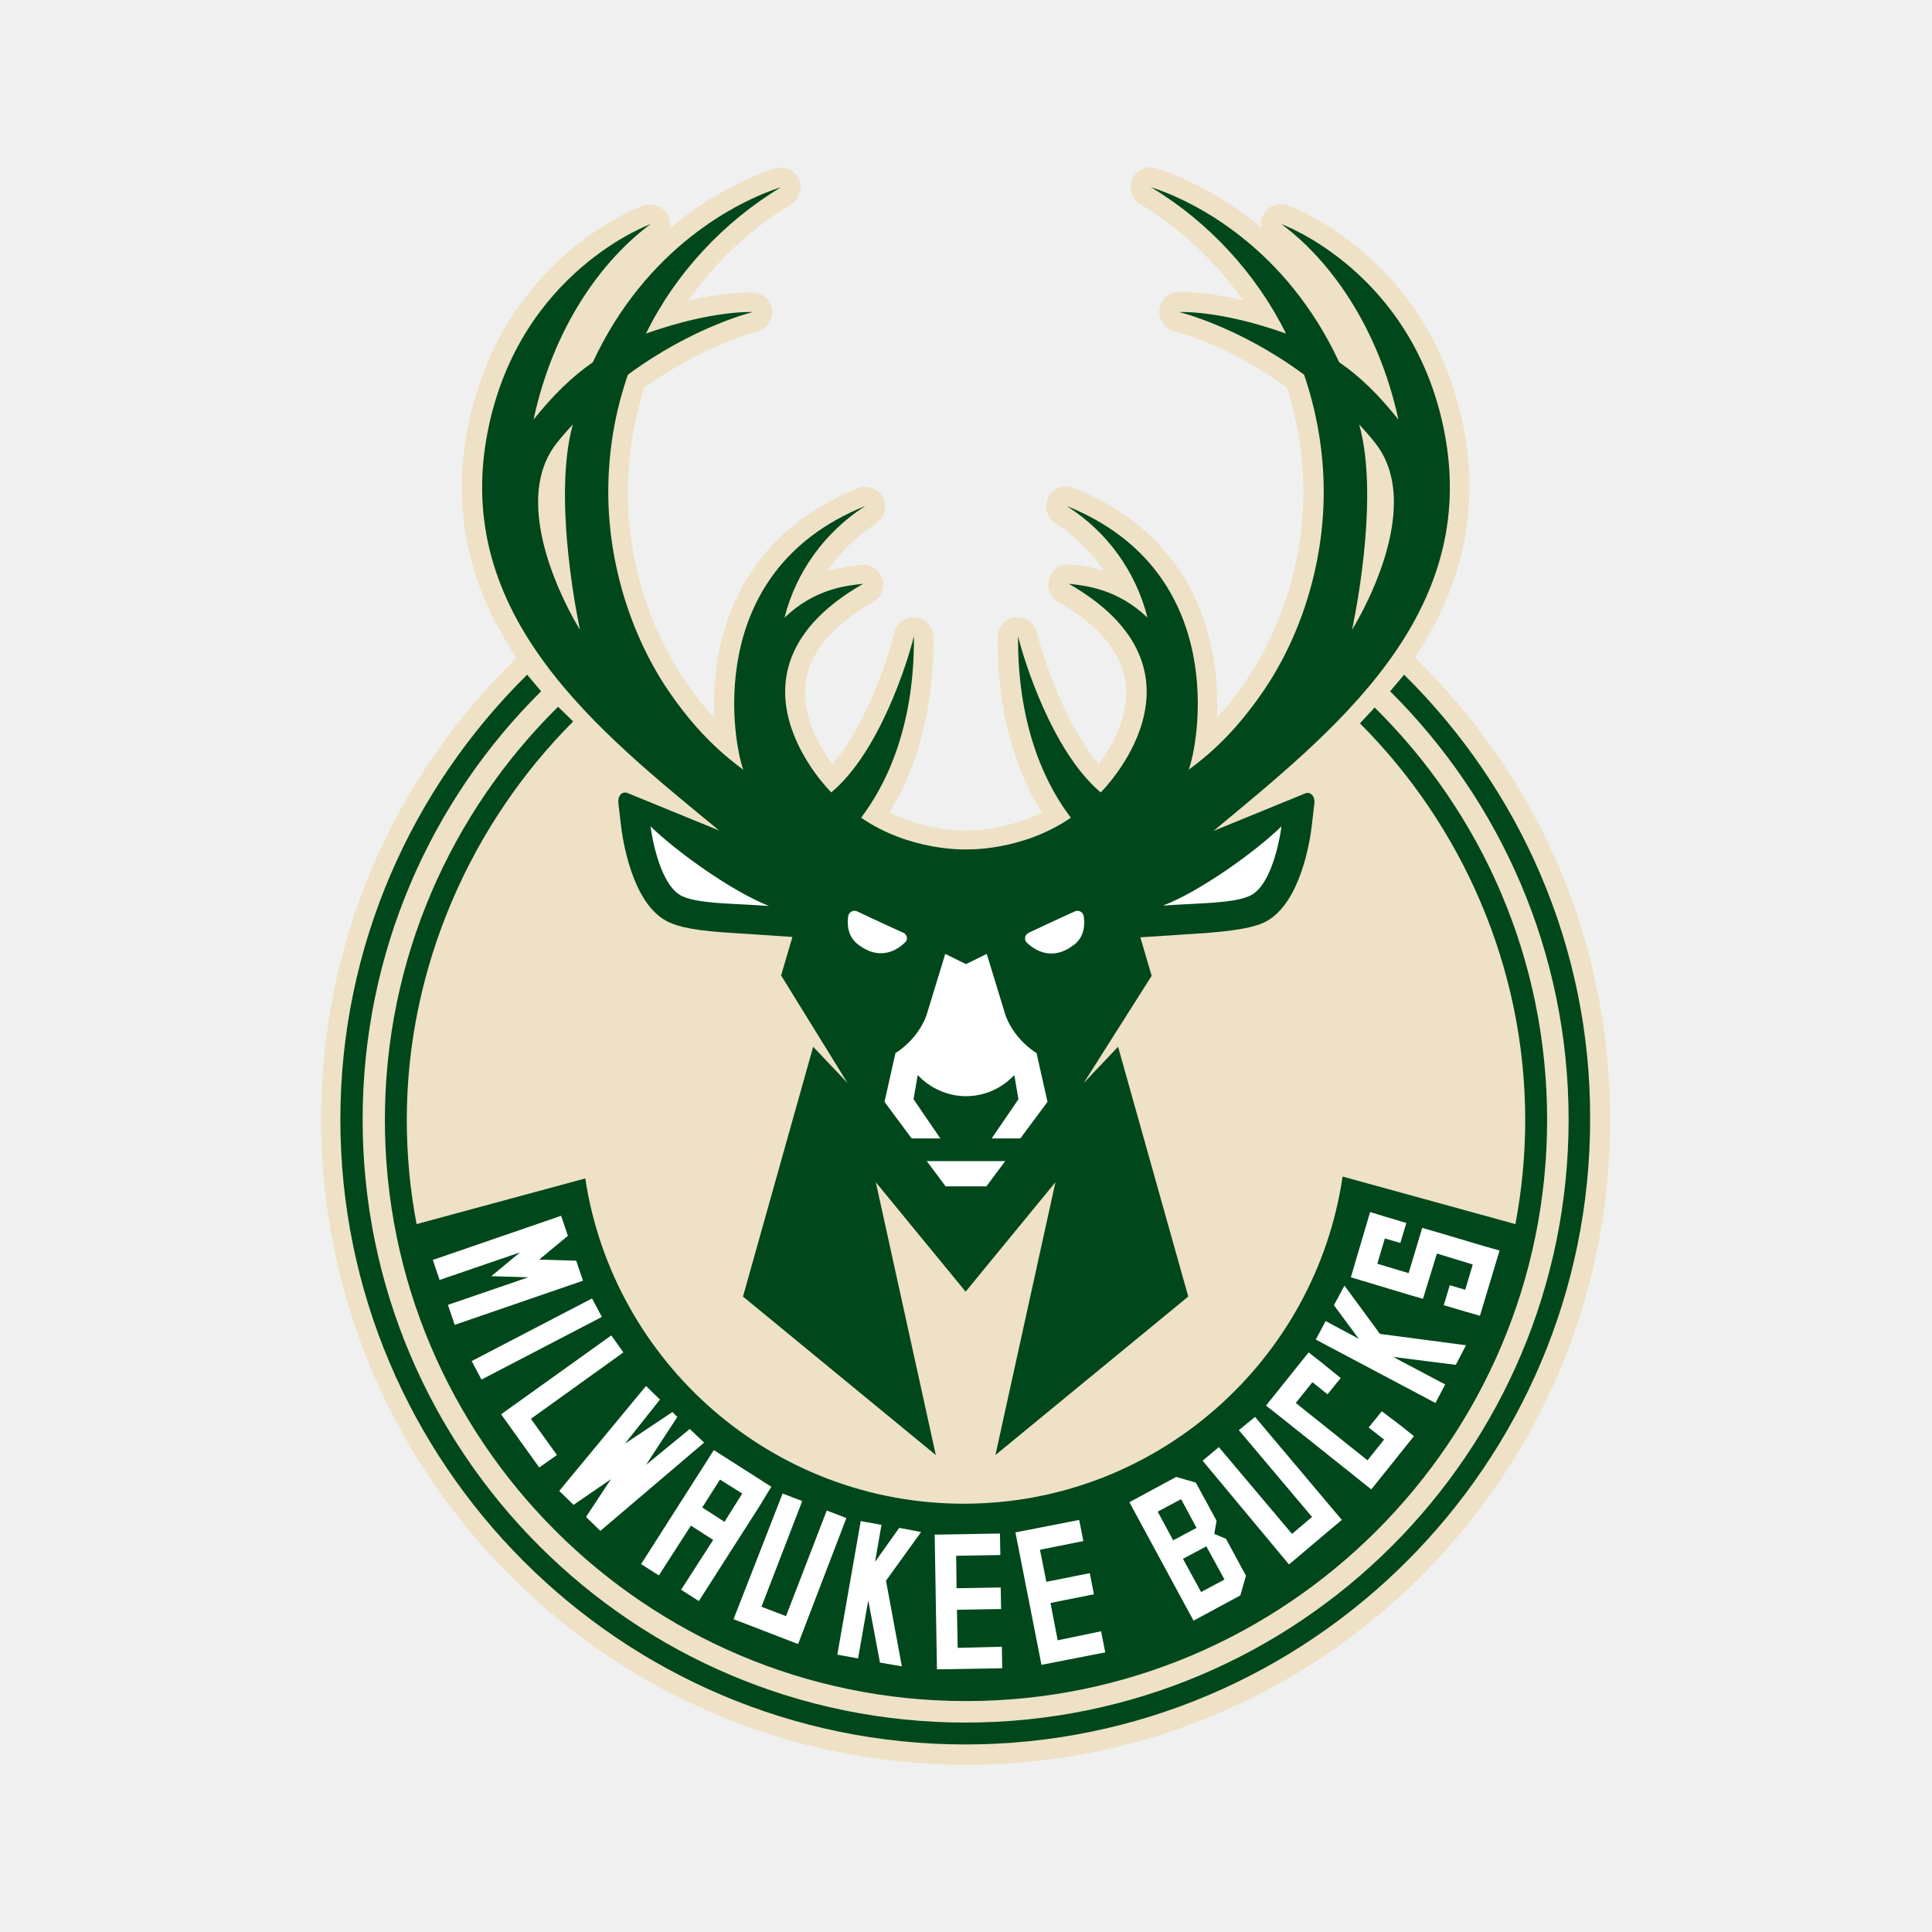
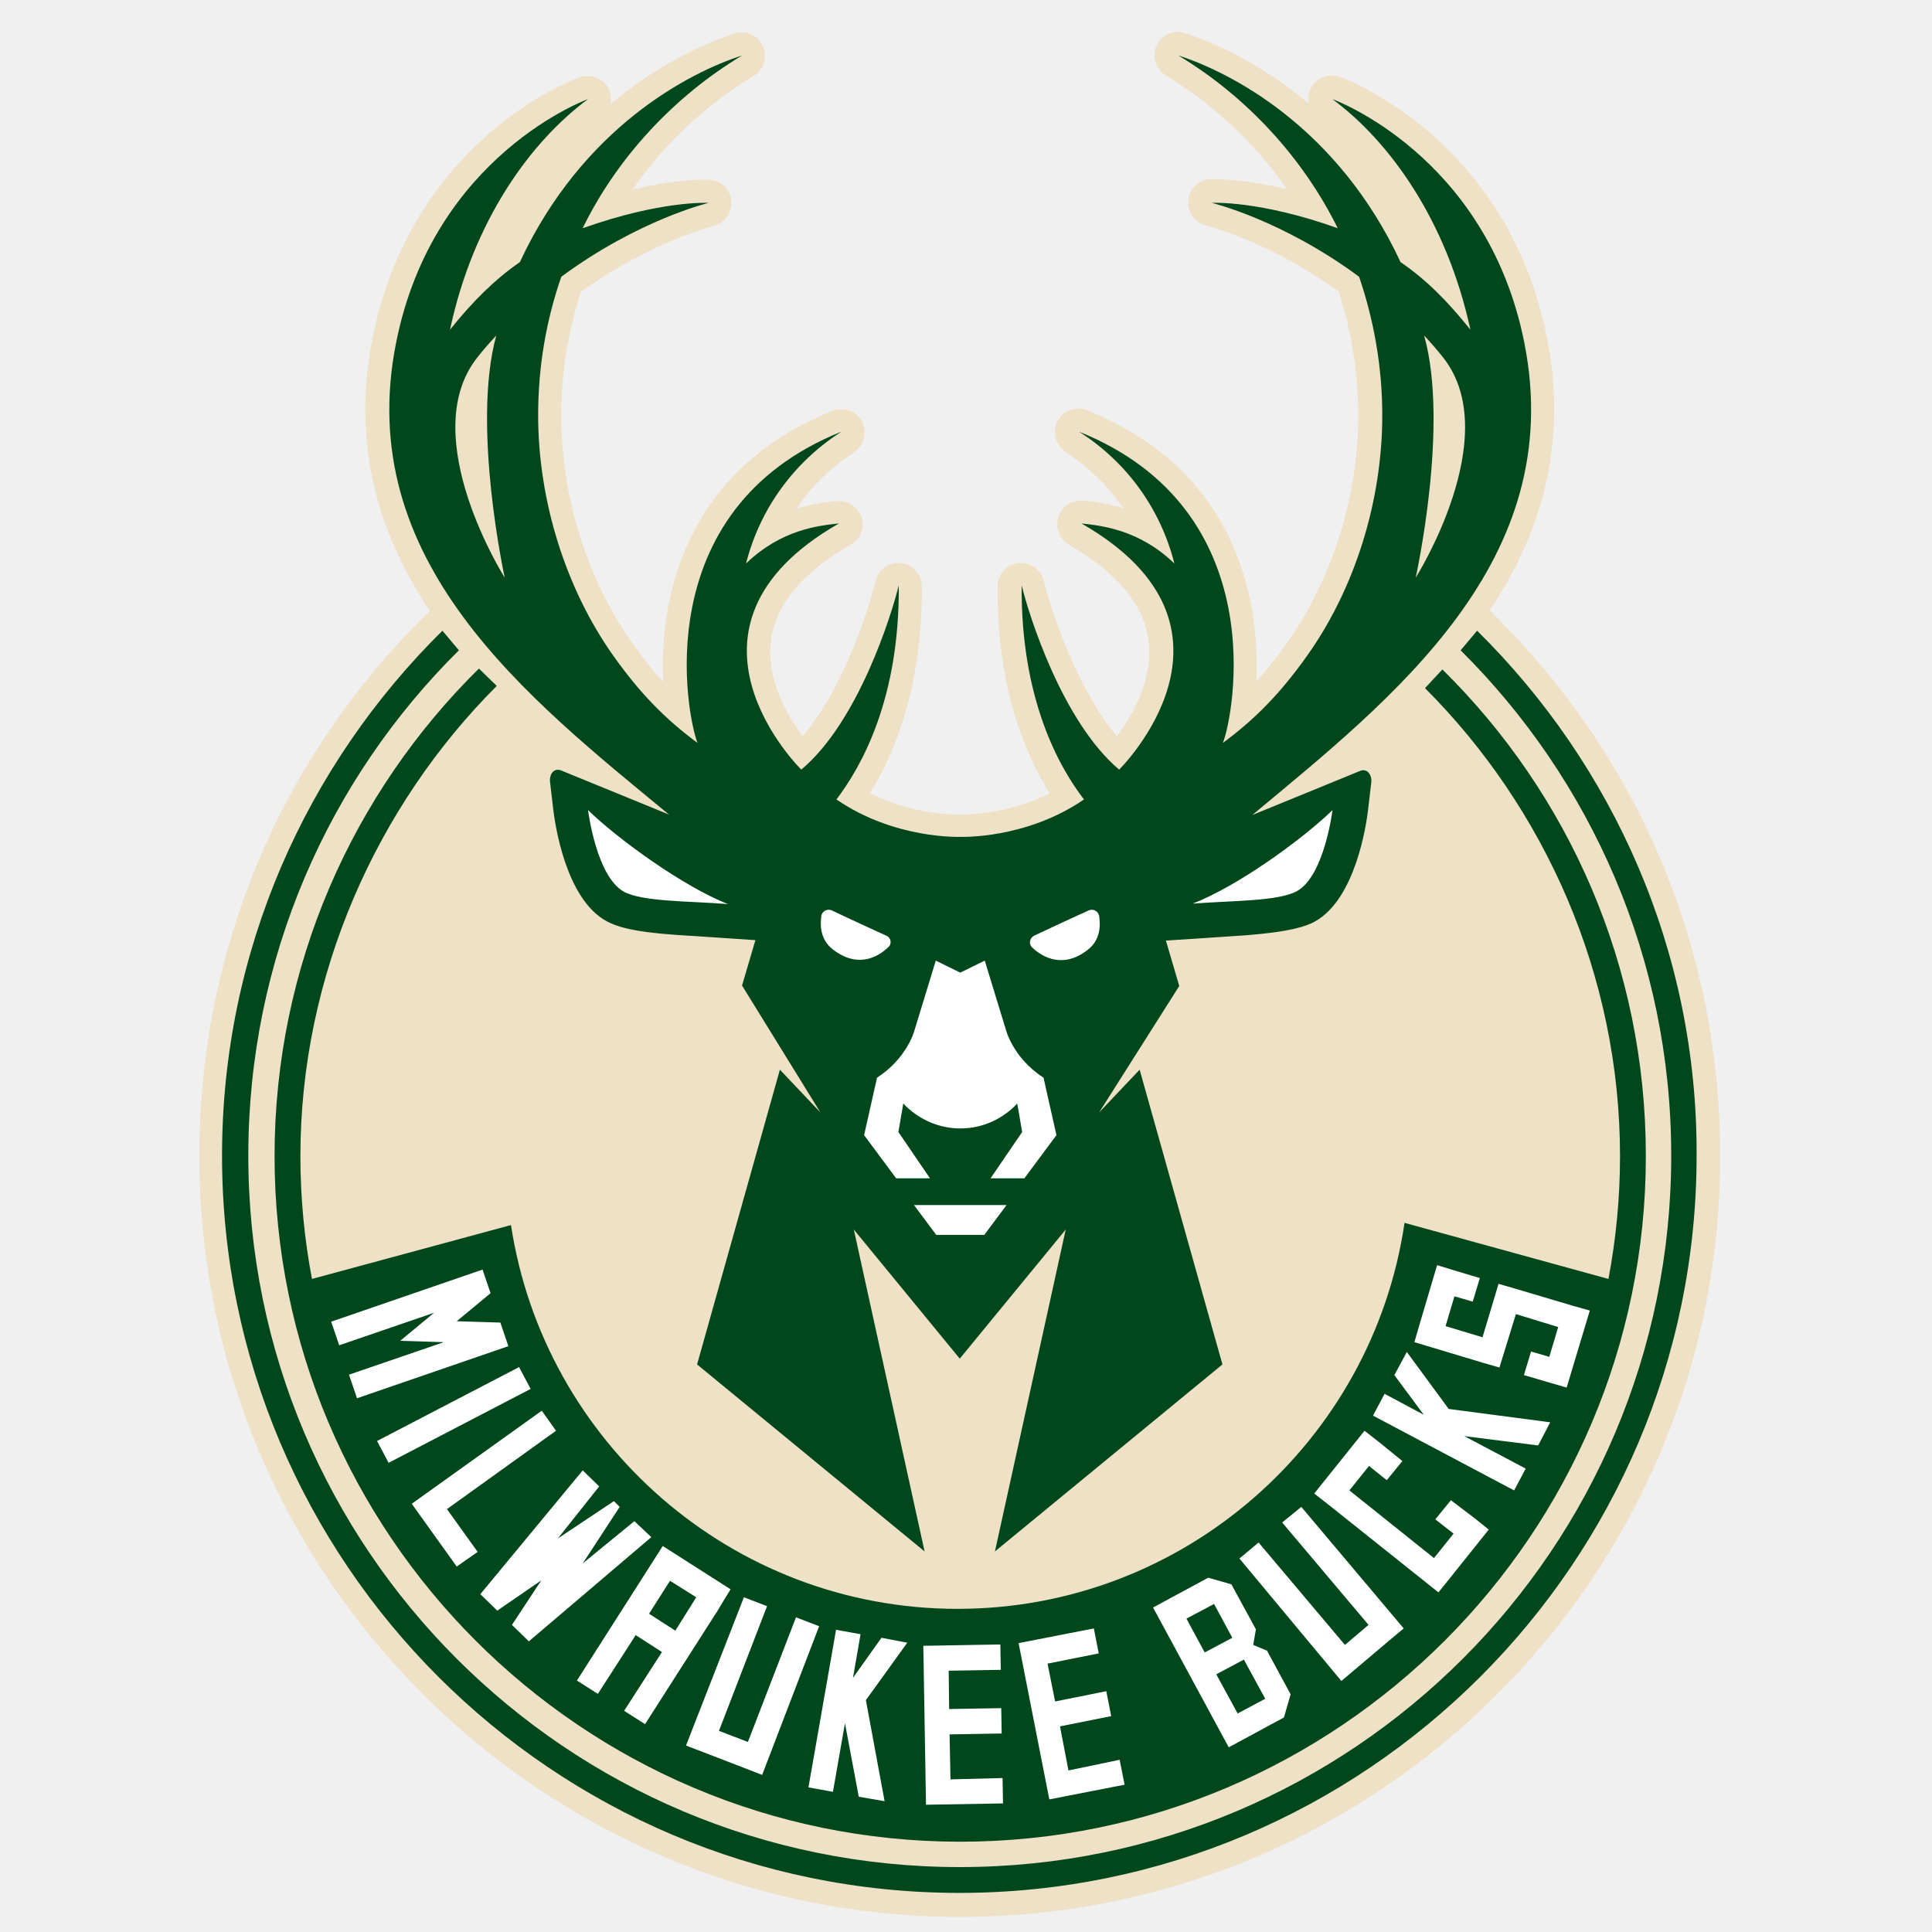
- <svg xmlns="http://www.w3.org/2000/svg" id="Layer_1" viewBox="0 0 512 512" width="2500" height="2500">
-   <style>.st0{fill:#fff;fill-opacity:0}.st1{fill:#eee1c6}.st2{fill:#00471b}.st3{fill:#fff}</style>
-   <path class="st0" d="M0 0h512v512H0z" id="white_block" />
-   <g id="Logos">
-     <path class="st1" d="M256 467.7c-94.2 0-170.9-76.7-170.9-170.9 0-46.1 18.1-89.3 51-121.7.3-.3.5-.5.8-.7-11.4-17.1-17.7-37.1-12.9-61.3 8.9-44.6 45-58.1 46.5-58.6.6-.2 1.2-.3 1.8-.3 1.9 0 3.7 1 4.7 2.8.6 1.1.7 2.3.5 3.5 11.8-9.9 23-14.3 27.8-15.8.5-.2 1.1-.3 1.6-.3 2 0 3.9 1.2 4.8 3.1 1.1 2.4.2 5.3-2.1 6.7-10.8 6.5-20.1 15.3-27.2 25.5 8.5-2 14.2-2.2 16.2-2.2h1.1c2.6.2 4.7 2.2 4.9 4.8.2 2.6-1.5 5-4 5.6-.1 0-14.3 3.6-29.8 14.8-2.9 9-4.4 18.3-4.4 27.9 0 18.1 5.8 36.6 15.9 50.9 2.3 3.3 4.6 6.2 7 8.8-.9-18.6 4.6-47.4 38-60.9.6-.3 1.3-.4 2-.4 1.9 0 3.8 1.1 4.7 2.9 1.2 2.5.4 5.4-2 6.9l-.2.2c-5.1 3.3-9.3 7.5-12.6 12.4 3.5-1.1 6.5-1.4 8.6-1.7h1c2.2 0 4.2 1.4 5 3.5.8 2.3-.1 4.9-2.2 6.2 0 0-.3.2-.4.2-10.7 6.2-16.7 13.4-17.7 21.4-1.1 8.7 3.6 16.8 7.1 21.5 9-10.4 14.8-28.2 16.4-34.9.6-2.4 2.7-4 5.1-4h.6c2.6.3 4.6 2.5 4.7 5.2.1 21.9-5.7 36.9-11.7 46.5 9 4.5 17.7 4.8 19.6 4.8H256.5c1.9 0 10.7-.3 19.6-4.8-6-9.6-11.9-24.6-11.7-46.5 0-2.7 2-4.9 4.7-5.2h.6c2.4 0 4.5 1.6 5.1 4 1.6 6.7 7.5 24.4 16.4 34.9 3.5-4.7 8.2-12.8 7.1-21.5-1-8-7-15.2-17.7-21.4-.1 0-.3-.2-.3-.2-2.1-1.3-3-3.9-2.2-6.3.8-2.1 2.7-3.5 4.9-3.5h1c2.1.2 5.1.6 8.6 1.7-3.3-4.9-7.6-9.1-12.6-12.4l-.2-.2c-2.3-1.4-3.2-4.4-2-6.9.9-1.8 2.8-2.9 4.7-2.9.7 0 1.3.1 2 .4 33.4 13.4 38.9 42.2 38 60.9 2.4-2.6 4.7-5.5 7-8.8 10.1-14.3 15.9-32.8 15.9-50.9 0-9.5-1.5-18.9-4.4-27.9-15.7-11.3-29.7-14.8-29.8-14.8-2.5-.6-4.2-3-4-5.6s2.3-4.6 4.9-4.8h1.1c2 0 7.7.2 16.2 2.2-7.1-10.2-16.5-19-27.2-25.5-2.3-1.4-3.2-4.3-2.1-6.7.9-1.9 2.8-3.1 4.8-3.1.5 0 1.1.1 1.6.3 4.7 1.5 16 5.9 27.8 15.8-.2-1.2-.1-2.4.5-3.5.9-1.8 2.8-2.8 4.7-2.8.6 0 1.2.1 1.8.3 1.5.6 37.6 14 46.5 58.6 4.8 24.2-1.5 44.2-12.9 61.3.3.2.6.4.8.7 32.9 32.4 51 75.6 51 121.7.2 94.3-76.5 171-170.7 171" />
-     <path class="st2" d="M372.1 178.8l-3.7 4.4c29.2 29 47.3 69.1 47.3 113.5 0 88.2-71.5 159.8-159.8 159.8-88.2 0-159.8-71.5-159.8-159.8 0-44.4 18.1-84.6 47.3-113.5l-3.7-4.4c-30.5 30.1-49.5 71.8-49.5 117.9 0 91.3 74.3 165.6 165.6 165.6S421.4 388 421.4 296.7c.2-46-18.8-87.8-49.3-117.9m-220.2 12.4c-26.8 26.8-44.1 64.8-44.1 105.6 0 9.4.9 18.7 2.6 27.6l44.7-12.1c7.4 48.7 49.5 86.2 100.3 86.2 50.9 0 93.2-37.7 100.4-86.7l45.8 12.6c1.7-9 2.6-18.2 2.6-27.6 0-40.8-17-78.3-43.8-105.1l3.9-4.2C392.6 215.4 410 254 410 296.8c0 84.9-69.1 154-154 154s-154-69.1-154-154c0-42.8 17.6-81.6 45.9-109.5l4 3.9zm-22.6-77.1c8.4-42.2 43.1-54.7 43.1-54.7-12.7 9.4-25.7 27-31 51.8 5.2-6.5 10.1-11.3 15.7-15.2 14.1-30.3 38.1-42.6 49.9-46.4-15.3 9.2-28.1 23-35.8 38.8 17.7-6.3 28.3-5.7 28.3-5.7s-15.8 3.8-33.1 16.6c-3.4 9.8-5.2 20.2-5.2 31.1 0 19.2 6.2 38.9 16.8 53.9 6 8.5 11.8 14.4 19 19.7-2.4-6-11.5-52.3 32.3-69.9l-.3.2c-10.3 6.7-18 17.1-21.1 29.4 8-7.7 16.4-8.5 20.9-9-.1 0-.1.1-.2.1-40.7 23.4-8.3 55.2-8.3 55.2 12.8-10.7 20.3-34.8 21.9-41.4.2 25.4-8.3 40.6-14 48.1 13.1 9 27.8 8.4 27.8 8.4s14.7.6 27.8-8.4c-5.7-7.4-14.2-22.7-14-48.1 1.6 6.6 9.1 30.6 21.9 41.4 0 0 32.3-31.8-8.3-55.2-.1 0-.1-.1-.2-.1 4.4.5 12.9 1.3 20.9 9-3.1-12.3-10.7-22.7-21.1-29.4l-.3-.2c43.8 17.6 34.7 63.9 32.3 69.9 7.2-5.3 13-11.2 19-19.7 10.7-15.1 16.8-34.7 16.8-53.9 0-10.9-1.9-21.4-5.2-31.1-17.3-12.8-33.1-16.6-33.1-16.6s10.7-.6 28.3 5.7C333 72.6 320.3 58.8 305 49.6c11.8 3.8 35.8 16.1 49.9 46.4 5.7 3.9 10.5 8.7 15.7 15.2-5.4-24.8-18.3-42.4-31-51.8 0 0 34.7 12.5 43.1 54.7 9.8 49.1-29.5 79.8-61.1 106.1l24.2-9.9c1.6-.7 2.8.9 2.5 2.8l-.7 6c-.4 3.3-2.8 19.9-11.9 25-2 1.1-5.4 2.3-15.4 3.1l-18.1 1.2 3 10.2-18 28.4 9.1-9.6 18.6 66.2-51.1 42 15.9-72.3-23.8 29-23.8-29 15.9 72.3-51.1-42 18.6-66.2 9.1 9.6-17.6-28.5 3-10.2-18.1-1.2c-10-.7-13.4-2-15.4-3.1-9.1-5-11.5-21.7-11.9-25l-.7-6c-.3-1.9.8-3.5 2.5-2.8l24.2 9.9c-31.8-26.2-71.1-56.9-61.3-106m229 52.8s20-31.6 6.3-49.3c-1.4-1.8-2.9-3.5-4.4-5.1 5.7 20.2-1.9 54.4-1.9 54.4m-204.6 0s-7.5-34.2-1.9-54.4c-1.5 1.6-3 3.3-4.4 5.1-13.7 17.7 6.3 49.3 6.3 49.3" />
-     <path class="st3" d="M203.3 395.8l1-1.6.1-.2-15.2-9.7-.1.1-19.2 30.1 4.7 3 8.5-13.2 5.9 3.8-8.5 13.2 4.7 3 16.3-25.5 1.8-3zm-11.3 7.5l-5.9-3.8 4.7-7.4 5.9 3.7-4.7 7.5zm-5.4-21l-27.5 23.4-3.8-3.7 6.6-10-9.9 6.8-3.8-3.7 23-27.8 3.7 3.6-9.3 11.7 12.6-8.4 1.3 1.3-8.3 12.7 11.6-9.5 3.8 3.6zM159.5 349l-31.9 16.6-2.6-4.9 31.9-16.6 2.6 4.9zm-5-9.6l-34 11.7-1.8-5.3 21.3-7.3-9.8-.3 7.6-6.3-21.3 7.3-1.8-5.3 34-11.7 1.8 5.3-7.6 6.3 9.8.3 1.8 5.3zM140.7 376l6.9 9.6-4.7 3.3-10.1-14.1 29.2-20.9 3.2 4.5-24.5 17.6zm83.6 26.3l-12.8 33.4-3.6-1.4-9.6-3.7-3.9-1.5 13-33.3 5.2 2-10.8 28 6.5 2.5 10.8-28 5.2 2zm147.3-24.2l3.1 2.5-8.8 11-2.5 3.1-24.7-19.7-3.2-2.5 11.3-14.1 3.2 2.5 5.3 4.3-3.5 4.3-4-3.2-4.4 5.5 19 15.2 4.4-5.5-4.1-3.2 3.5-4.3 5.4 4.1zm-5.9-24.6l22.8 3-2.7 5.2-16.6-2.1 13.8 7.3-2.6 4.9-31.7-16.8 2.6-4.9 8.8 4.7-6.6-8.9 2.8-5.2 9.4 12.8zm31.7-22.1l-5.2 17.3-3.8-1.1-5.8-1.7 1.6-5.3 4.1 1.2 2-6.7-9.5-2.9-3.7 12-3.8-1.1-15.3-4.6 1.1-3.8 4-13.5 3.9 1.2 5.7 1.7-1.6 5.3-4.1-1.2-2 6.7 8.3 2.5 3.6-12 3.8 1.1 12.8 3.8 3.9 1.1zm-64.8 44.1l23 27.3-3 2.5-7.8 6.6-3.2 2.7-22.9-27.5 4.3-3.6 19.4 23 5.3-4.5-19.4-23 4.3-3.5zm-40.8 56.8l1.1 5.6-16.9 3.3-6.9-35.1 16.9-3.3 1.1 5.6-11.5 2.3 1.7 8.5 11.5-2.3 1.1 5.6-11.5 2.3 1.9 9.9 11.5-2.4zm-26.3 4.1l.1 5.7-17.3.3-.6-35.7 17.3-.3.1 5.7-11.7.2.1 8.6 11.7-.2.1 5.7-11.7.2.2 10.1 11.7-.3zm56.3-29.9l.6-3.5-5.5-10.1-5.2-1.5-12.4 6.7 17 31.4 12.4-6.7 1.5-5.2-5.3-9.8-3.1-1.3zm-15-5.9l6.2-3.3 4.1 7.6-6.2 3.3-4.1-7.6zm11.5 21.3l-4.8-8.8 6.2-3.3 4.8 8.8-6.2 3.3zM244.1 406l-9.3 12.9 4.2 22.7-5.8-1-3.1-16.5-2.7 15.4-5.5-1 6.2-35.4 5.5 1-1.7 9.8 6.4-9 5.8 1.1zM239.4 247.2c-2.6-1.2-7.5-3.4-12.3-5.7-1-.4-2.1.2-2.3 1.2-.3 2.1-.3 5.4 2.6 7.6 5.4 4.2 10 1.9 12.5-.6.8-.7.5-2.1-.5-2.5M172.4 219s1.8 14.8 8 18.3c4.2 2.3 14.5 2.1 23.4 2.8-9.9-3.9-24.5-14.4-31.4-21.1zM245.6 307.7l5 6.7h10.8l5-6.7zM339.6 219c-6.9 6.7-21.5 17.2-31.4 21 9-.7 19.2-.5 23.4-2.8 6.2-3.4 8-18.2 8-18.2zM266.3 268.5l-4.8-15.7-5.5 2.7-5.5-2.7-4.8 15.7s-1.6 6.2-8.4 10.6l-2.9 12.9 7.2 9.7h7.6l-7.1-10.4 1.1-6.4c3.2 3.4 7.8 5.6 12.8 5.6 5.1 0 9.6-2.2 12.8-5.6l1.1 6.4-7.1 10.4h7.6l7.2-9.7-2.9-12.9c-6.8-4.4-8.4-10.6-8.4-10.6M284.9 241.5c-4.9 2.2-9.7 4.5-12.3 5.7-1 .5-1.3 1.8-.5 2.6 2.5 2.4 7.1 4.8 12.5.6 2.9-2.2 2.9-5.5 2.6-7.6-.2-1.1-1.3-1.7-2.3-1.3" />
+ <svg xmlns="http://www.w3.org/2000/svg" version="1.1" width="1080" height="1080" viewBox="0 0 1080 1080" xml:space="preserve">
+   <defs>
+ </defs>
+   <rect x="0" y="0" width="100%" height="100%" fill="transparent" />
+   <g transform="matrix(1 0 0 1 540 540)" id="d45d0ef5-78f6-4b7f-95aa-a3db9f8bc876">
+ </g>
+   <g transform="matrix(1 0 0 1 540 540)" id="628bdb03-6c2c-4142-9497-ee40fdde4be8">
+     <rect style="stroke: none; stroke-width: 1; stroke-dasharray: none; stroke-linecap: butt; stroke-dashoffset: 0; stroke-linejoin: miter; stroke-miterlimit: 4; fill: rgb(255,255,255); fill-rule: nonzero; opacity: 1; visibility: hidden;" vector-effect="non-scaling-stroke" x="-540" y="-540" rx="0" ry="0" width="1080" height="1080" />
+   </g>
+   <g transform="matrix(0.51 0 0 0.51 537 545)">
+     <g style="" vector-effect="non-scaling-stroke">
+       <g transform="matrix(4.88 0 0 4.88 -0.72 -0.72)">
+         <path style="stroke: none; stroke-width: 1; stroke-dasharray: none; stroke-linecap: butt; stroke-dashoffset: 0; stroke-linejoin: miter; stroke-miterlimit: 4; fill: rgb(255,255,255); fill-opacity: 0; fill-rule: nonzero; opacity: 1;" vector-effect="non-scaling-stroke" transform=" translate(-256, -256)" d="M 0 0 L 512 0 L 512 512 L 0 512 z" stroke-linecap="round" />
+       </g>
+       <g transform="matrix(4.88 0 0 4.88 -0.97 -0.59)">
+         <path style="stroke: none; stroke-width: 1; stroke-dasharray: none; stroke-linecap: butt; stroke-dashoffset: 0; stroke-linejoin: miter; stroke-miterlimit: 4; fill: rgb(238,225,198); fill-rule: nonzero; opacity: 1;" vector-effect="non-scaling-stroke" transform=" translate(-255.9, -256)" d="M 256 467.7 C 161.8 467.7 85.1 391 85.1 296.8 C 85.1 250.7 103.2 207.5 136.1 175.1 C 136.4 174.8 136.6 174.6 136.9 174.4 C 125.5 157.3 119.2 137.3 124 113.1 C 132.9 68.5 169 55 170.5 54.5 C 171.1 54.3 171.7 54.2 172.3 54.2 C 174.2 54.2 176 55.2 177 57 C 177.6 58.1 177.7 59.3 177.5 60.5 C 189.3 50.6 200.5 46.2 205.3 44.7 C 205.8 44.5 206.4 44.4 206.9 44.4 C 208.9 44.4 210.8 45.6 211.7 47.5 C 212.8 49.9 211.9 52.8 209.6 54.2 C 198.8 60.7 189.5 69.5 182.4 79.7 C 190.9 77.7 196.6 77.5 198.6 77.5 L 199.7 77.5 C 202.3 77.7 204.4 79.7 204.6 82.3 C 204.8 84.9 203.1 87.3 200.6 87.9 C 200.5 87.9 186.3 91.5 170.8 102.7 C 167.9 111.7 166.4 121 166.4 130.6 C 166.4 148.7 172.2 167.2 182.3 181.5 C 184.6 184.8 186.9 187.7 189.3 190.3 C 188.4 171.7 193.9 142.9 227.3 129.4 C 227.9 129.1 228.6 129 229.3 129 C 231.2 129 233.1 130.1 234 131.9 C 235.2 134.4 234.4 137.3 232 138.8 L 231.8 139 C 226.7 142.3 222.5 146.5 219.2 151.4 C 222.7 150.3 225.7 150 227.8 149.7 L 228.8 149.7 C 231 149.7 233 151.1 233.8 153.2 C 234.6 155.5 233.7 158.1 231.6 159.4 C 231.6 159.4 231.3 159.6 231.2 159.6 C 220.5 165.8 214.5 173 213.5 181 C 212.4 189.7 217.1 197.8 220.6 202.5 C 229.6 192.1 235.4 174.3 237 167.6 C 237.6 165.2 239.7 163.6 242.1 163.6 L 242.7 163.6 C 245.3 163.9 247.3 166.1 247.4 168.8 C 247.5 190.7 241.7 205.7 235.7 215.3 C 244.7 219.8 253.4 220.1 255.3 220.1 L 256.5 220.1 C 258.4 220.1 267.2 219.8 276.1 215.3 C 270.1 205.7 264.2 190.7 264.4 168.8 C 264.4 166.1 266.4 163.9 269.1 163.6 L 269.7 163.6 C 272.1 163.6 274.2 165.2 274.8 167.6 C 276.4 174.3 282.3 192 291.2 202.5 C 294.7 197.8 299.4 189.7 298.3 181 C 297.3 173 291.3 165.8 280.6 159.6 C 280.5 159.6 280.3 159.4 280.3 159.4 C 278.2 158.1 277.3 155.5 278.1 153.1 C 278.9 151 280.8 149.6 283 149.6 L 284 149.6 C 286.1 149.8 289.1 150.2 292.6 151.3 C 289.3 146.4 285 142.2 280 138.9 L 279.8 138.7 C 277.5 137.3 276.6 134.3 277.8 131.8 C 278.7 130 280.6 128.9 282.5 128.9 C 283.2 128.9 283.8 129 284.5 129.3 C 317.9 142.7 323.4 171.5 322.5 190.2 C 324.9 187.6 327.2 184.7 329.5 181.4 C 339.6 167.1 345.4 148.6 345.4 130.5 C 345.4 121 343.9 111.6 341 102.6 C 325.3 91.3 311.3 87.8 311.2 87.8 C 308.7 87.2 307 84.8 307.2 82.2 C 307.4 79.6 309.5 77.6 312.1 77.4 L 313.2 77.4 C 315.2 77.4 320.9 77.6 329.4 79.6 C 322.3 69.4 312.9 60.6 302.2 54.1 C 299.9 52.7 299 49.8 300.1 47.4 C 301 45.5 302.9 44.3 304.9 44.3 C 305.4 44.3 306 44.4 306.5 44.6 C 311.2 46.1 322.5 50.5 334.3 60.4 C 334.1 59.2 334.2 58 334.8 56.9 C 335.7 55.1 337.6 54.1 339.5 54.1 C 340.1 54.1 340.7 54.2 341.3 54.4 C 342.8 55 378.9 68.4 387.8 113 C 392.6 137.2 386.3 157.2 374.9 174.3 C 375.2 174.5 375.5 174.7 375.7 175 C 408.6 207.4 426.7 250.6 426.7 296.7 C 426.9 391 350.2 467.7 256 467.7" stroke-linecap="round" />
+       </g>
+       <g transform="matrix(4.88 0 0 4.88 -1.44 -0.82)">
+         <path style="stroke: none; stroke-width: 1; stroke-dasharray: none; stroke-linecap: butt; stroke-dashoffset: 0; stroke-linejoin: miter; stroke-miterlimit: 4; fill: rgb(0,71,27); fill-rule: nonzero; opacity: 1;" vector-effect="non-scaling-stroke" transform=" translate(-255.8, -255.95)" d="M 372.1 178.8 L 368.4 183.2 C 397.6 212.2 415.7 252.3 415.7 296.7 C 415.7 384.9 344.2 456.5 255.9 456.5 C 167.7 456.5 96.1 385 96.1 296.7 C 96.1 252.3 114.2 212.1 143.4 183.2 L 139.7 178.8 C 109.2 208.9 90.2 250.6 90.2 296.7 C 90.2 388 164.5 462.3 255.8 462.3 C 347.1 462.3 421.4 388 421.4 296.7 C 421.6 250.7 402.6 208.9 372.1 178.8 M 151.9 191.2 C 125.1 218 107.8 256 107.8 296.8 C 107.8 306.2 108.7 315.5 110.4 324.4 L 155.1 312.3 C 162.5 361 204.6 398.5 255.4 398.5 C 306.3 398.5 348.6 360.8 355.8 311.8 L 401.6 324.4 C 403.3 315.4 404.2 306.2 404.2 296.8 C 404.2 256 387.2 218.5 360.4 191.7 L 364.3 187.5 C 392.6 215.4 410 254 410 296.8 C 410 381.7 340.9 450.8 256 450.8 C 171.1 450.8 102 381.7 102 296.8 C 102 254 119.6 215.2 147.9 187.3 L 151.9 191.2 z M 129.3 114.1 C 137.7 71.9 172.4 59.4 172.4 59.4 C 159.7 68.8 146.7 86.4 141.4 111.2 C 146.6 104.7 151.5 99.9 157.1 96 C 171.2 65.7 195.2 53.4 207 49.6 C 191.7 58.8 178.9 72.6 171.2 88.4 C 188.9 82.1 199.5 82.7 199.5 82.7 C 199.5 82.7 183.7 86.5 166.4 99.3 C 163 109.1 161.2 119.5 161.2 130.4 C 161.2 149.6 167.4 169.3 178 184.3 C 184 192.8 189.8 198.7 197 204 C 194.6 198 185.5 151.7 229.3 134.1 L 229 134.3 C 218.7 141 211 151.4 207.9 163.7 C 215.9 156 224.3 155.2 228.8 154.7 C 228.7 154.7 228.7 154.8 228.6 154.8 C 187.9 178.2 220.3 210 220.3 210 C 233.1 199.3 240.6 175.2 242.2 168.6 C 242.4 194 233.9 209.2 228.2 216.7 C 241.3 225.7 256 225.1 256 225.1 C 256 225.1 270.7 225.7 283.8 216.7 C 278.1 209.3 269.6 194 269.8 168.6 C 271.4 175.2 278.9 199.2 291.7 210 C 291.7 210 324 178.2 283.4 154.8 C 283.3 154.8 283.3 154.7 283.2 154.7 C 287.6 155.2 296.1 156 304.1 163.7 C 301 151.4 293.4 141 283 134.3 L 282.7 134.1 C 326.5 151.7 317.4 198 315 204 C 322.2 198.7 328 192.8 334 184.3 C 344.7 169.2 350.8 149.6 350.8 130.4 C 350.8 119.5 348.9 109 345.6 99.3 C 328.3 86.5 312.5 82.7 312.5 82.7 C 312.5 82.7 323.2 82.1 340.8 88.4 C 333 72.6 320.3 58.8 305 49.6 C 316.8 53.4 340.8 65.7 354.9 96 C 360.6 99.9 365.4 104.7 370.6 111.2 C 365.2 86.4 352.3 68.8 339.6 59.4 C 339.6 59.4 374.3 71.9 382.7 114.1 C 392.5 163.2 353.2 193.9 321.6 220.2 L 345.8 210.3 C 347.4 209.6 348.6 211.2 348.3 213.1 L 347.6 219.1 C 347.2 222.4 344.8 239 335.7 244.1 C 333.7 245.2 330.3 246.4 320.3 247.2 L 302.2 248.4 L 305.2 258.6 L 287.2 287 L 296.3 277.4 L 314.9 343.6 L 263.8 385.6 L 279.7 313.3 L 255.9 342.3 L 232.1 313.3 L 248 385.6 L 196.9 343.6 L 215.5 277.4 L 224.6 287 L 207 258.5 L 210 248.3 L 191.9 247.1 C 181.9 246.4 178.5 245.1 176.5 244 C 167.4 239 165 222.3 164.6 219 L 163.9 213 C 163.6 211.1 164.7 209.5 166.4 210.2 L 190.6 220.1 C 158.8 193.9 119.5 163.2 129.3 114.1 M 358.3 166.9 C 358.3 166.9 378.3 135.3 364.6 117.6 C 363.2 115.8 361.7 114.1 360.2 112.5 C 365.9 132.7 358.3 166.9 358.3 166.9 M 153.7 166.9 C 153.7 166.9 146.2 132.7 151.8 112.5 C 150.3 114.1 148.8 115.8 147.4 117.6 C 133.7 135.3 153.7 166.9 153.7 166.9" stroke-linecap="round" />
+       </g>
+       <g transform="matrix(4.88 0 0 4.88 -0.15 364.44)">
+         <path style="stroke: none; stroke-width: 1; stroke-dasharray: none; stroke-linecap: butt; stroke-dashoffset: 0; stroke-linejoin: miter; stroke-miterlimit: 4; fill: rgb(255,255,255); fill-rule: nonzero; opacity: 1;" vector-effect="non-scaling-stroke" transform=" translate(-256.05, -330.7)" d="M 203.3 395.8 L 204.3 394.2 L 204.4 394 L 189.2 384.3 L 189.1 384.4 L 169.9 414.5 L 174.6 417.5 L 183.1 404.3 L 189 408.1 L 180.5 421.3 L 185.2 424.3 L 201.5 398.8 L 203.3 395.8 z M 192 403.3 L 186.1 399.5 L 190.8 392.1 L 196.7 395.8 L 192 403.3 z M 186.6 382.3 L 159.1 405.7 L 155.3 402 L 161.9 392 L 152 398.8 L 148.2 395.1 L 171.2 367.3 L 174.9 370.9 L 165.6 382.6 L 178.2 374.2 L 179.5 375.5 L 171.2 388.2 L 182.8 378.7 L 186.6 382.3 z M 159.5 349 L 127.6 365.6 L 125 360.7 L 156.9 344.1 L 159.5 349 z M 154.5 339.4 L 120.5 351.1 L 118.7 345.8 L 140 338.5 L 130.2 338.2 L 137.8 331.9 L 116.5 339.2 L 114.7 333.9 L 148.7 322.2 L 150.5 327.5 L 142.9 333.8 L 152.7 334.1 L 154.5 339.4 z M 140.7 376 L 147.6 385.6 L 142.9 388.9 L 132.8 374.8 L 162 353.9 L 165.2 358.4 L 140.7 376 z M 224.3 402.3 L 211.5 435.7 L 207.9 434.3 L 198.3 430.6 L 194.4 429.1 L 207.4 395.8 L 212.6 397.8 L 201.8 425.8 L 208.3 428.3 L 219.1 400.3 L 224.3 402.3 z M 371.6 378.1 L 374.7 380.6 L 365.9 391.6 L 363.4 394.7 L 338.7 375 L 335.5 372.5 L 346.8 358.4 L 350 360.9 L 355.3 365.2 L 351.8 369.5 L 347.8 366.3 L 343.4 371.8 L 362.4 387 L 366.8 381.5 L 362.7 378.3 L 366.2 374 L 371.6 378.1 z M 365.7 353.5 L 388.5 356.5 L 385.8 361.7 L 369.2 359.6 L 383 366.9 L 380.4 371.8 L 348.7 355 L 351.3 350.1 L 360.1 354.8 L 353.5 345.9 L 356.3 340.7 L 365.7 353.5 z M 397.4 331.4 L 392.2 348.7 L 388.4 347.6 L 382.6 345.9 L 384.2 340.6 L 388.3 341.8 L 390.3 335.1 L 380.8 332.2 L 377.1 344.2 L 373.3 343.1 L 358 338.5 L 359.1 334.7 L 363.1 321.2 L 367 322.4 L 372.7 324.1 L 371.1 329.4 L 367 328.2 L 365 334.9 L 373.3 337.4 L 376.9 325.4 L 380.7 326.5 L 393.5 330.3 L 397.4 331.4 z M 332.6 375.5 L 355.6 402.8 L 352.6 405.3 L 344.8 411.9 L 341.6 414.6 L 318.7 387.1 L 323 383.5 L 342.4 406.5 L 347.7 402 L 328.3 379 L 332.6 375.5 z M 291.8 432.3 L 292.9 437.9 L 276 441.2 L 269.1 406.1 L 286 402.8 L 287.1 408.4 L 275.6 410.7 L 277.3 419.2 L 288.8 416.9 L 289.9 422.5 L 278.4 424.8 L 280.3 434.7 L 291.8 432.3 z M 265.5 436.4 L 265.6 442.1 L 248.3 442.4 L 247.7 406.7 L 265 406.4 L 265.1 412.1 L 253.4 412.3 L 253.5 420.9 L 265.2 420.7 L 265.3 426.4 L 253.6 426.6 L 253.8 436.7 L 265.5 436.4 z M 321.8 406.5 L 322.4 403 L 316.9 392.9 L 311.7 391.4 L 299.3 398.1 L 316.3 429.5 L 328.7 422.8 L 330.2 417.6 L 324.9 407.8 L 321.8 406.5 z M 306.8 400.6 L 313 397.3 L 317.1 404.9 L 310.9 408.2 L 306.8 400.6 z M 318.3 421.9 L 313.5 413.1 L 319.7 409.8 L 324.5 418.6 L 318.3 421.9 z M 244.1 406 L 234.8 418.9 L 239 441.6 L 233.2 440.6 L 230.1 424.1 L 227.4 439.5 L 221.9 438.5 L 228.1 403.1 L 233.6 404.1 L 231.9 413.9 L 238.3 404.9 L 244.1 406 z M 239.4 247.2 C 236.8 246 231.9 243.8 227.1 241.5 C 226.1 241.1 225 241.7 224.8 242.7 C 224.5 244.8 224.5 248.1 227.4 250.3 C 232.8 254.5 237.4 252.2 239.9 249.7 C 240.7 249 240.4 247.6 239.4 247.2 M 172.4 219 C 172.4 219 174.2 233.8 180.4 237.3 C 184.6 239.6 194.9 239.4 203.8 240.1 C 193.9 236.2 179.3 225.7 172.4 219 z M 245.6 307.7 L 250.6 314.4 L 261.4 314.4 L 266.4 307.7 z M 339.6 219 C 332.7 225.7 318.1 236.2 308.2 240 C 317.2 239.3 327.4 239.5 331.6 237.2 C 337.8 233.8 339.6 219 339.6 219 z M 266.3 268.5 L 261.5 252.8 L 256 255.5 L 250.5 252.8 L 245.7 268.5 C 245.7 268.5 244.1 274.7 237.3 279.1 L 234.4 292 L 241.6 301.7 L 249.2 301.7 L 242.1 291.3 L 243.2 284.9 C 246.4 288.3 251 290.5 256 290.5 C 261.1 290.5 265.6 288.3 268.8 284.9 L 269.9 291.3 L 262.8 301.7 L 270.4 301.7 L 277.6 292 L 274.7 279.1 C 267.9 274.7 266.3 268.5 266.3 268.5 M 284.9 241.5 C 280 243.7 275.2 246 272.6 247.2 C 271.6 247.7 271.3 249 272.1 249.8 C 274.6 252.2 279.2 254.6 284.6 250.4 C 287.5 248.2 287.5 244.9 287.2 242.8 C 287 241.7 285.9 241.1 284.9 241.5" stroke-linecap="round" />
+       </g>
+     </g>
  </g>
</svg>
